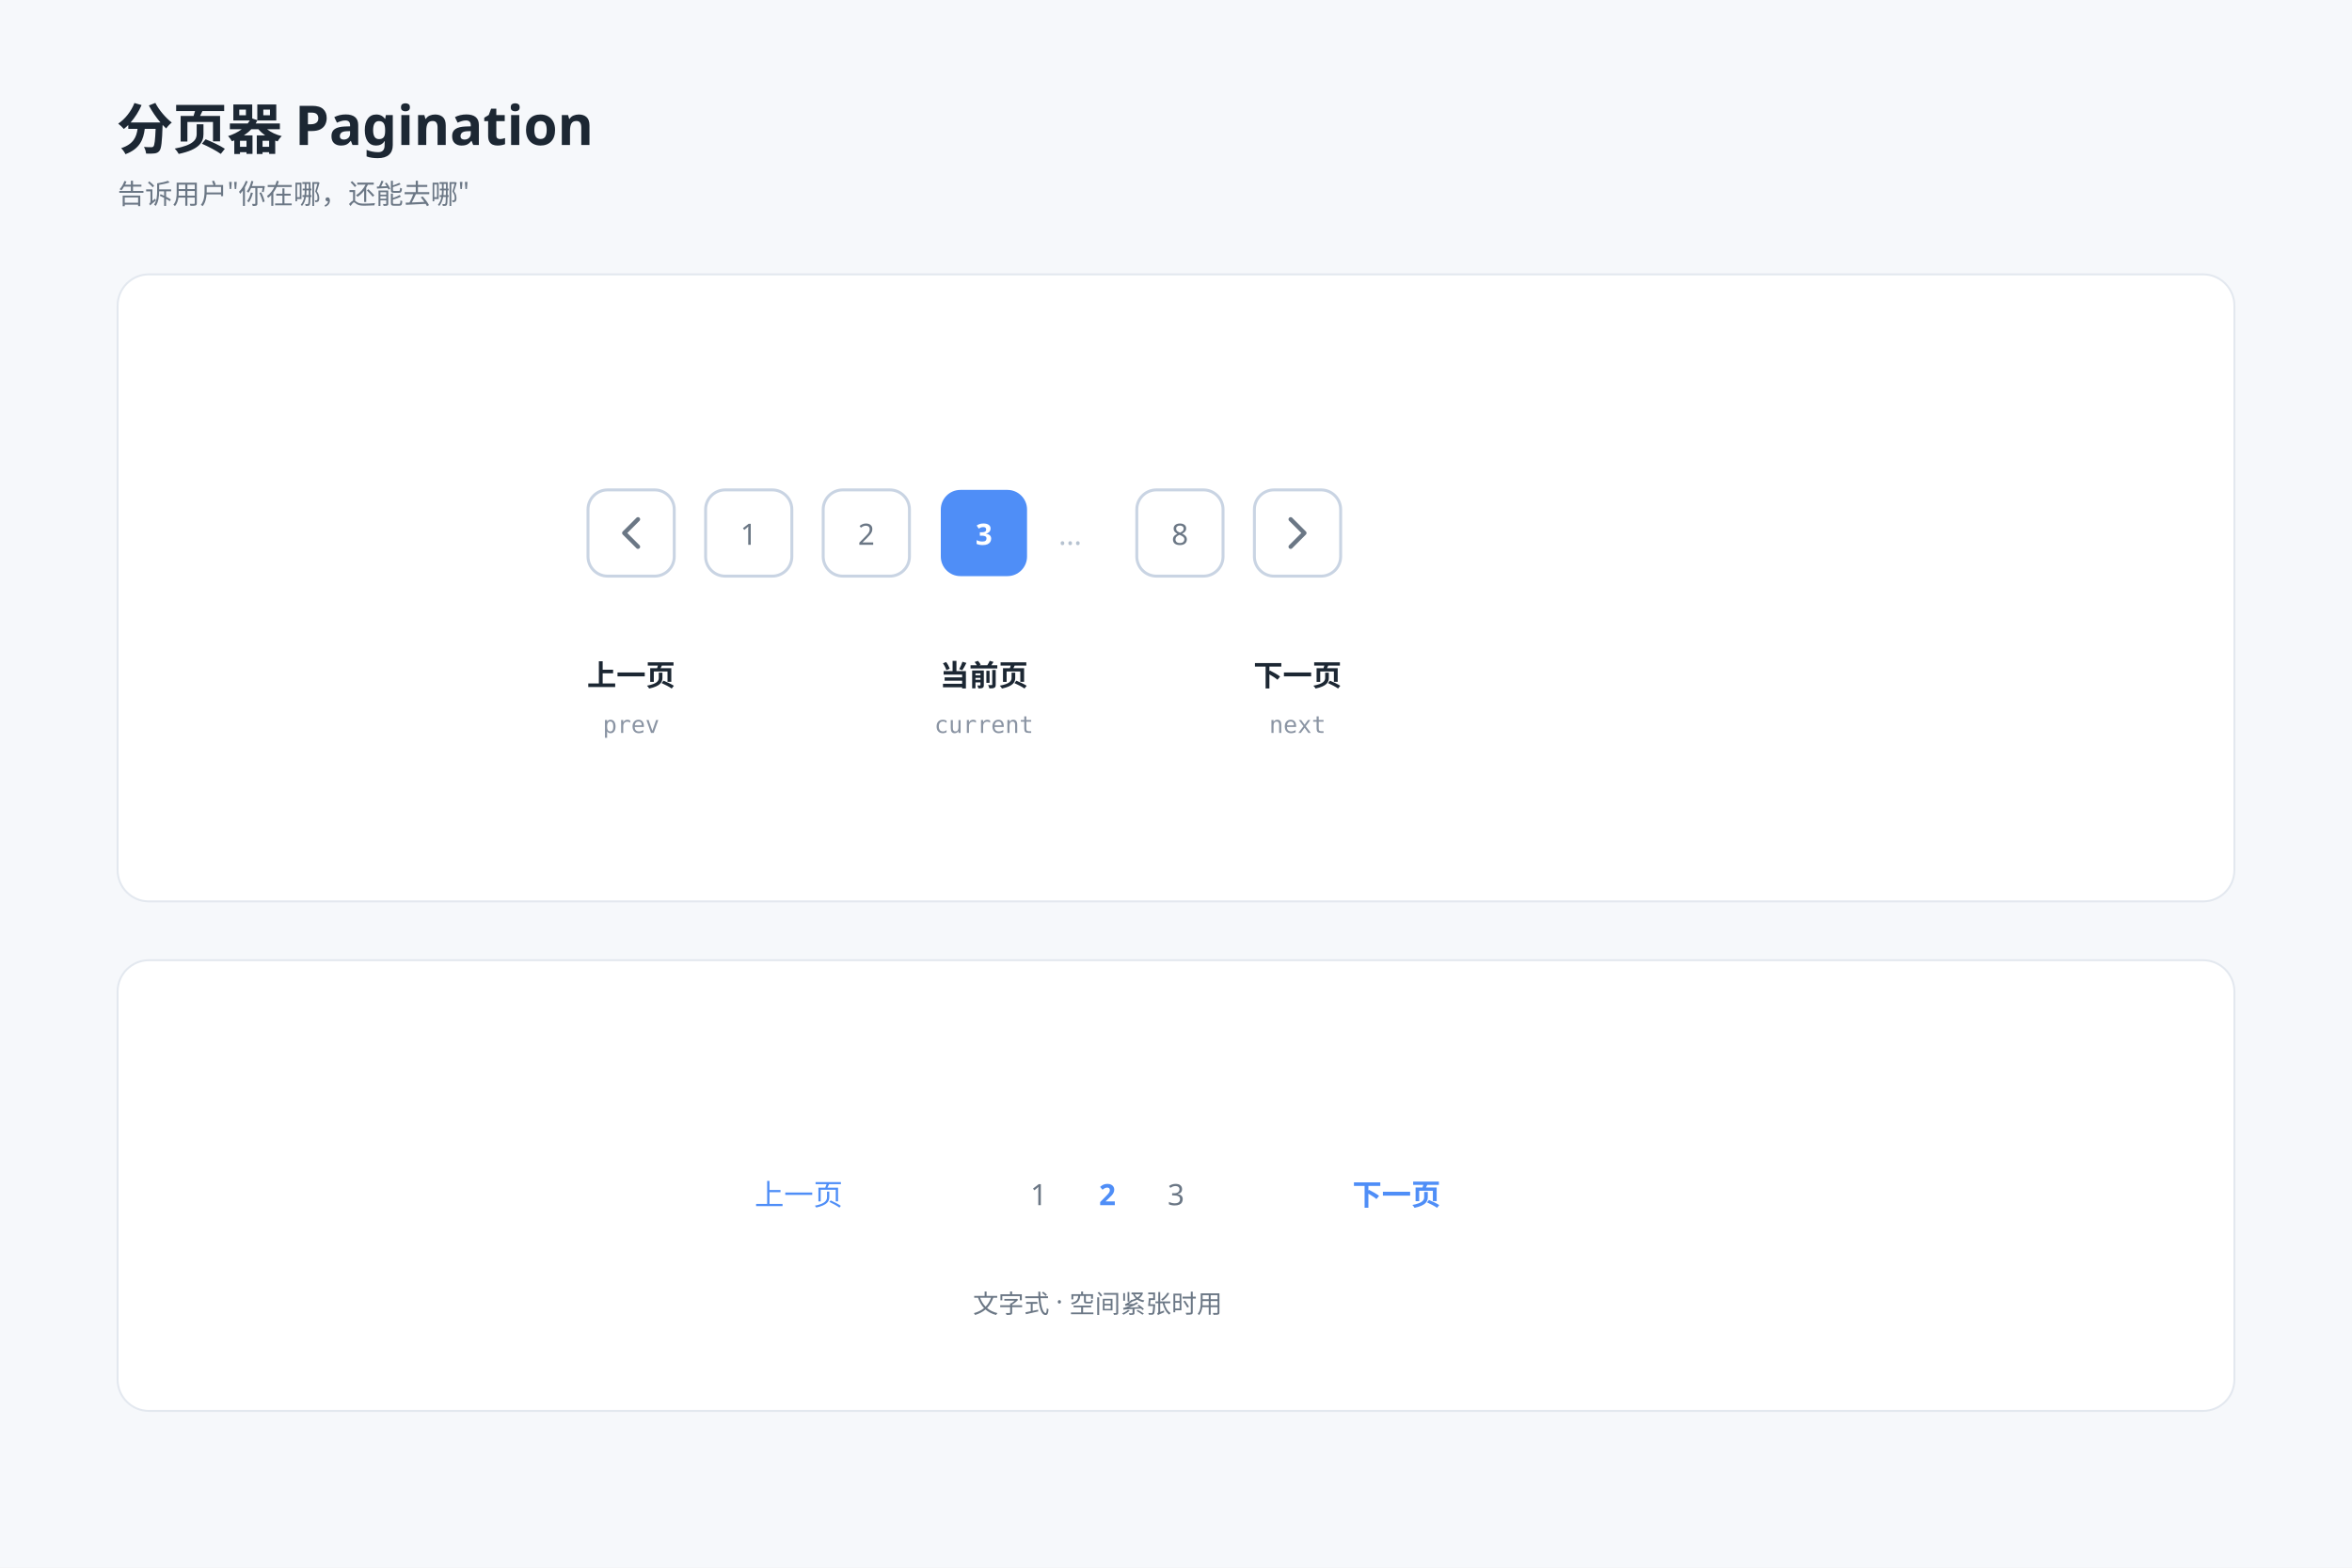
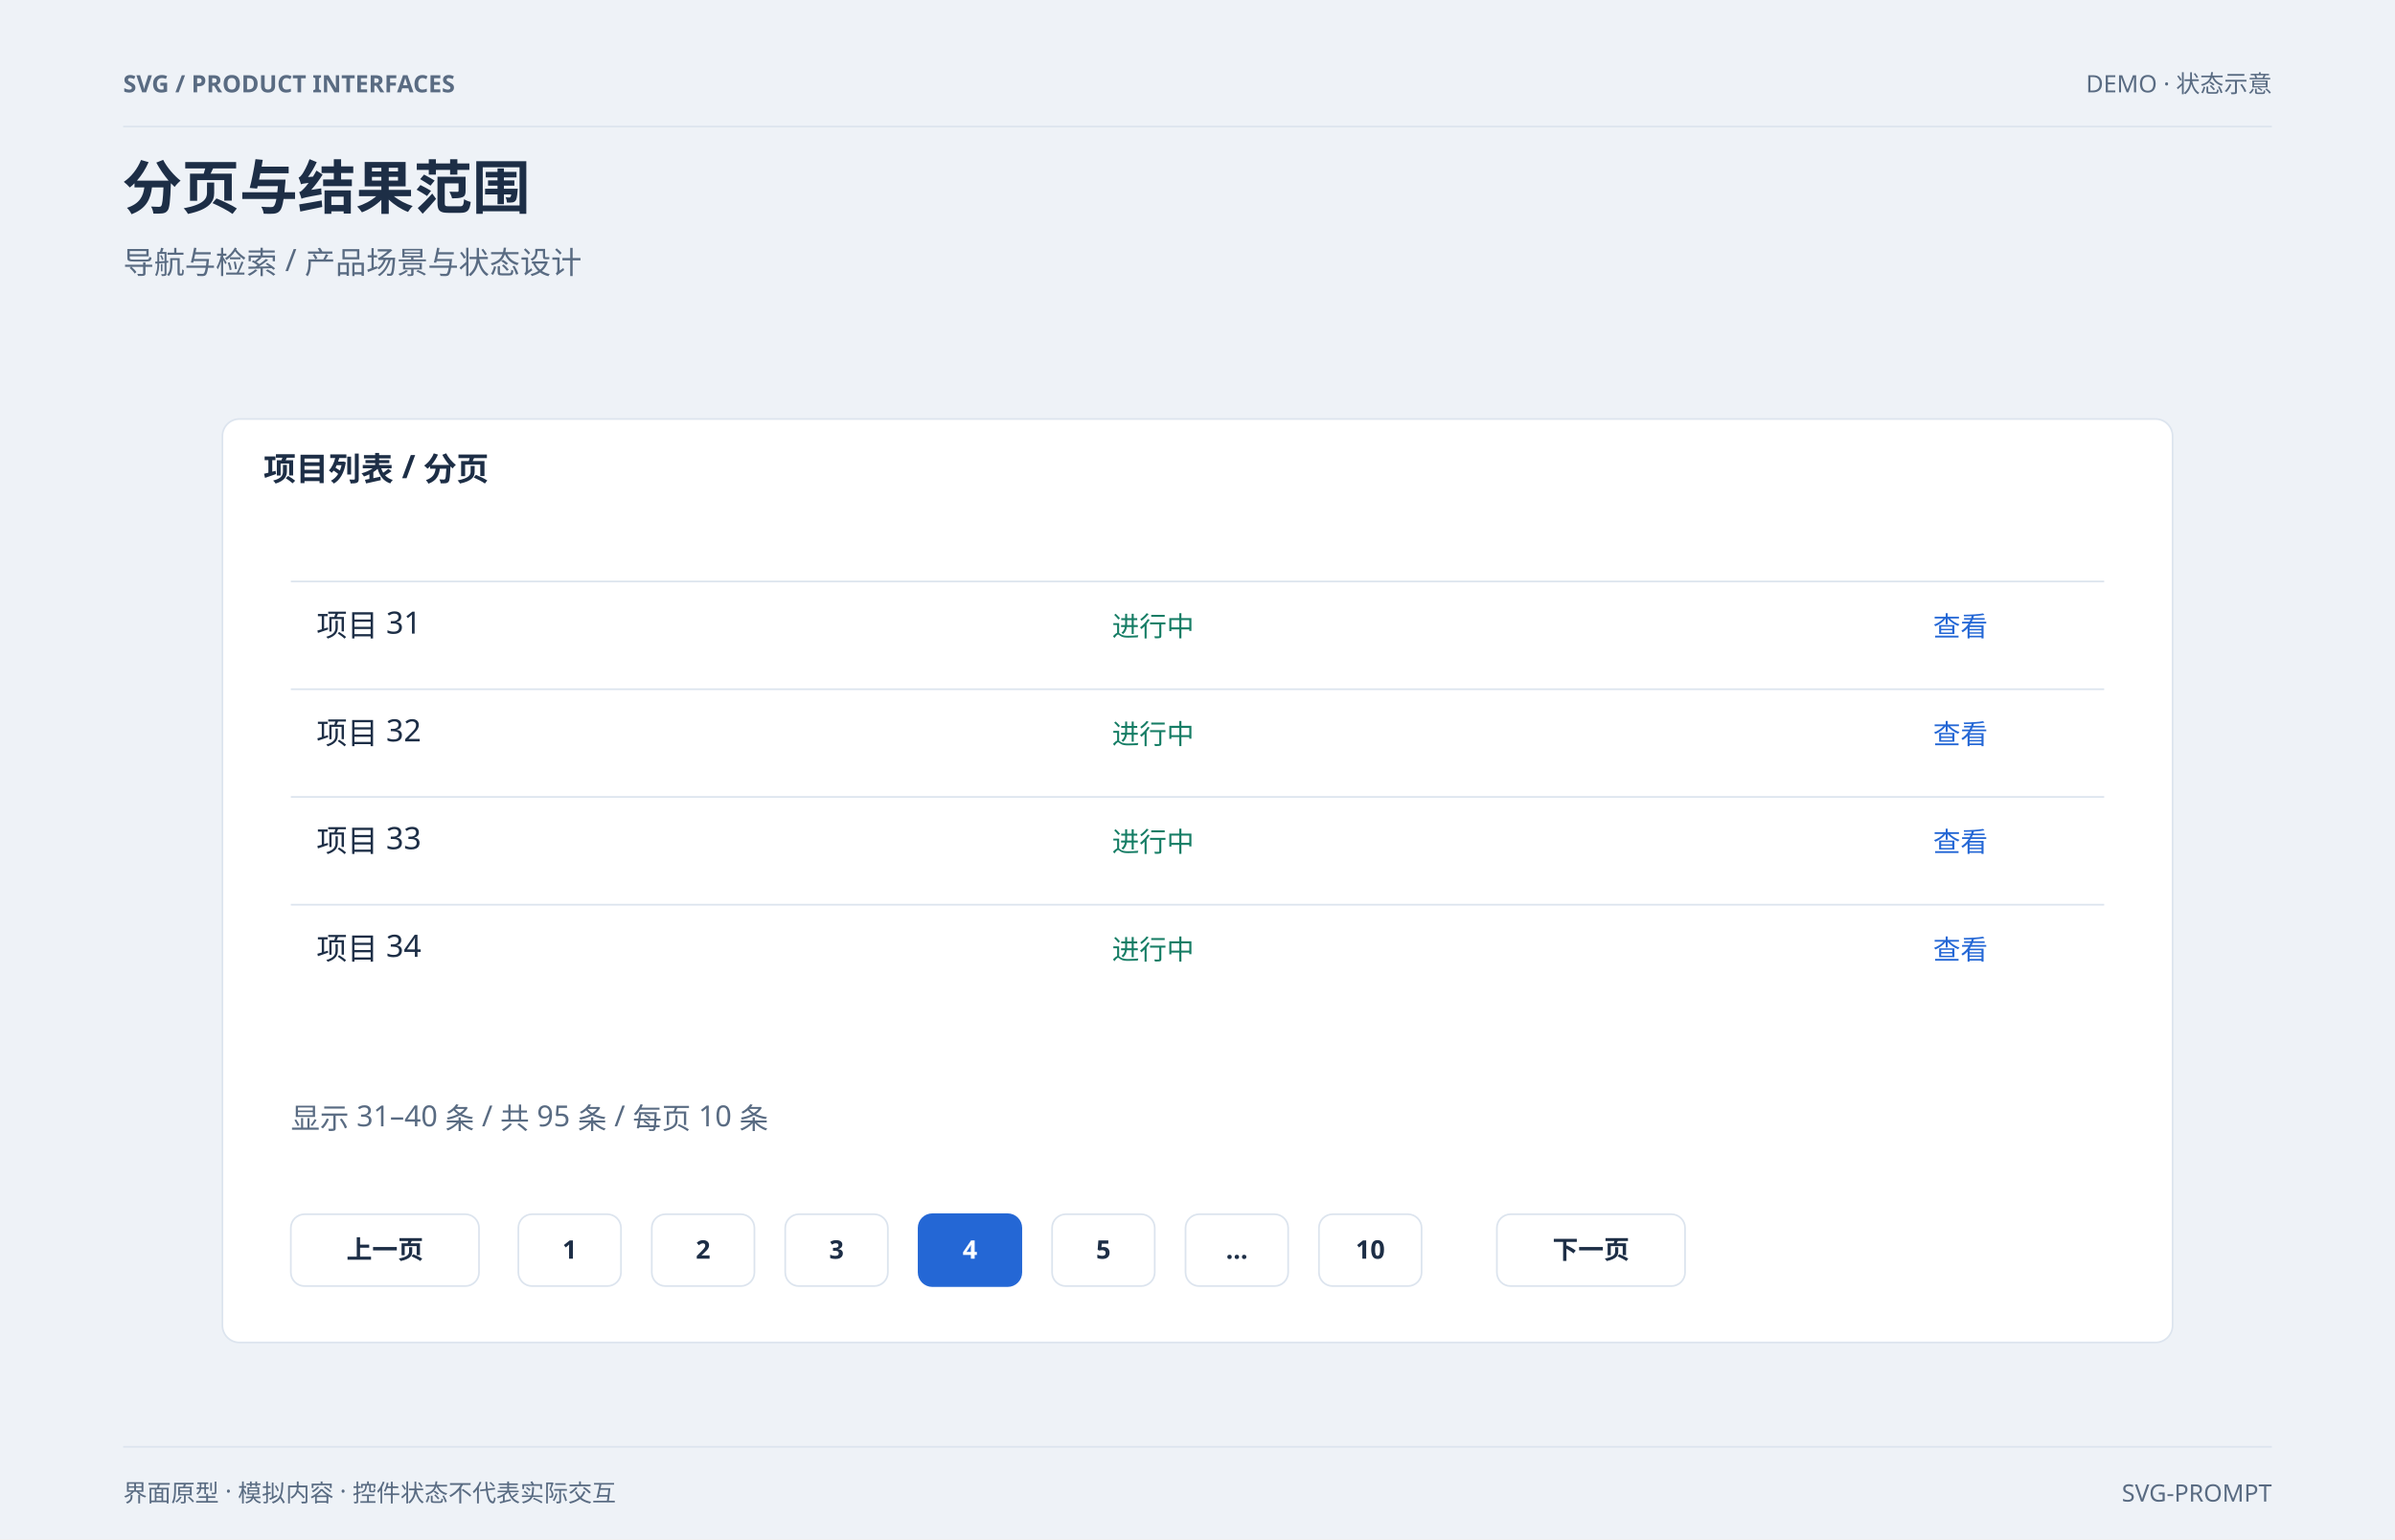
- <svg xmlns="http://www.w3.org/2000/svg" width="1200" height="800" viewBox="0 0 1200 800" font-family="PingFang SC, Hiragino Sans GB, Microsoft YaHei, sans-serif">
-   <rect width="1200" height="800" fill="#f6f8fb" />
-   <text x="60" y="76" font-size="28" font-weight="700" fill="#1c2733">分页器 Pagination</text>
-   <text x="60" y="104" font-size="14" fill="#6b7785">告诉用户"你在哪，还能去哪"</text>
-   <g>
-     <rect x="60" y="140" width="1080" height="320" rx="16" fill="#ffffff" stroke="#e3e8ef" />
-     <rect x="300" y="250" width="44" height="44" rx="10" fill="#fff" stroke="#c9d4e3" stroke-width="1.5" />
-     <text x="322" y="278" font-size="15" fill="#6b7785" text-anchor="middle" />
-     <path d="M 325.5 265 L 318.5 272 L 325.5 279" fill="none" stroke="#6b7785" stroke-width="2.2" stroke-linecap="round" stroke-linejoin="round" />
-     <rect x="360" y="250" width="44" height="44" rx="10" fill="#fff" stroke="#c9d4e3" stroke-width="1.5" />
-     <text x="382" y="278" font-size="15" fill="#6b7785" text-anchor="middle">1</text>
-     <rect x="420" y="250" width="44" height="44" rx="10" fill="#fff" stroke="#c9d4e3" stroke-width="1.5" />
-     <text x="442" y="278" font-size="15" fill="#6b7785" text-anchor="middle">2</text>
-     <rect x="480" y="250" width="44" height="44" rx="10" fill="#4f8ef7" />
-     <text x="502" y="278" font-size="15" fill="#fff" text-anchor="middle" font-weight="700">3</text>
-     <text x="546" y="278" font-size="15" fill="#b6c2d0" text-anchor="middle">…</text>
-     <rect x="580" y="250" width="44" height="44" rx="10" fill="#fff" stroke="#c9d4e3" stroke-width="1.5" />
-     <text x="602" y="278" font-size="15" fill="#6b7785" text-anchor="middle">8</text>
-     <rect x="640" y="250" width="44" height="44" rx="10" fill="#fff" stroke="#c9d4e3" stroke-width="1.5" />
-     <text x="662" y="278" font-size="15" fill="#6b7785" text-anchor="middle" />
-     <path d="M 658.5 265 L 665.5 272 L 658.5 279" fill="none" stroke="#6b7785" stroke-width="2.2" stroke-linecap="round" stroke-linejoin="round" />
-     <text x="322" y="350" font-size="15" fill="#1c2733" text-anchor="middle" font-weight="600">上一页</text>
-     <text x="322" y="374" font-size="12" fill="#8a94a3" text-anchor="middle" font-family="SFMono-Regular, Menlo, monospace">prev</text>
-     <text x="502" y="350" font-size="15" fill="#1c2733" text-anchor="middle" font-weight="600">当前页</text>
-     <text x="502" y="374" font-size="12" fill="#8a94a3" text-anchor="middle" font-family="SFMono-Regular, Menlo, monospace">current</text>
-     <text x="662" y="350" font-size="15" fill="#1c2733" text-anchor="middle" font-weight="600">下一页</text>
-     <text x="662" y="374" font-size="12" fill="#8a94a3" text-anchor="middle" font-family="SFMono-Regular, Menlo, monospace">next</text>
-   </g>
-   <g>
-     <rect x="60" y="490" width="1080" height="230" rx="16" fill="#ffffff" stroke="#e3e8ef" />
-     <text x="430" y="615" font-size="15" fill="#4f8ef7" text-anchor="end">上一页</text>
-     <text x="530" y="615" font-size="15" fill="#6b7785" text-anchor="middle">1</text>
-     <text x="565" y="615" font-size="15" fill="#4f8ef7" text-anchor="middle" font-weight="700">2</text>
-     <text x="600" y="615" font-size="15" fill="#6b7785" text-anchor="middle">3</text>
-     <text x="690" y="615" font-size="15" fill="#4f8ef7" text-anchor="start" font-weight="600">下一页</text>
-     <text x="560" y="670" font-size="13" fill="#6b7785" text-anchor="middle">文字式 · 空间紧张时用</text>
-   </g>
+ <svg xmlns="http://www.w3.org/2000/svg" width="1400" height="900" viewBox="0 0 1400 900" font-family="PingFang SC, Microsoft YaHei, sans-serif" role="img" aria-labelledby="title desc">
+   <rect x="0.000" y="0.000" width="1400.000" height="900.000" rx="0" fill="#eef2f7" />
+   <text x="72.000" y="54.000" font-size="14" fill="#596b82" text-anchor="start" font-weight="600">SVG / PRODUCT INTERFACES</text>
+   <text x="1328.000" y="54.000" font-size="14" fill="#596b82" text-anchor="end" font-weight="400">DEMO · 状态示意</text>
+   <line x1="72.000" y1="74.000" x2="1328.000" y2="74.000" stroke="#dce4ee" stroke-width="1" />
+   <text x="72.000" y="122.000" font-size="34" fill="#1d2e46" text-anchor="start" font-weight="700">分页与结果范围</text>
+   <text x="72.000" y="160.000" font-size="18" fill="#596b82" text-anchor="start" font-weight="400">导航与检索 / 产品场景与状态设计</text>
+   <line x1="72.000" y1="846.000" x2="1328.000" y2="846.000" stroke="#dce4ee" stroke-width="1" />
+   <text x="72.000" y="878.000" font-size="14" fill="#596b82" text-anchor="start" font-weight="400">界面原型 · 模拟内容 · 控件状态不代表实际交互</text>
+   <text x="1328.000" y="878.000" font-size="14" fill="#596b82" text-anchor="end" font-weight="400">SVG-PROMPT</text>
+   <rect x="130.000" y="245.000" width="1140.000" height="540.000" rx="10" fill="#ffffff" stroke="#dce4ee" />
+   <text x="154.000" y="281.000" font-size="19" fill="#1d2e46" text-anchor="start" font-weight="600">项目列表 / 分页</text>
+   <line x1="170.000" y1="340.000" x2="1230.000" y2="340.000" stroke="#dce4ee" stroke-width="1" />
+   <text x="185.000" y="372.000" font-size="18" fill="#1d2e46" text-anchor="start" font-weight="400">项目 31</text>
+   <text x="650.000" y="372.000" font-size="16" fill="#167d65" text-anchor="start" font-weight="400">进行中</text>
+   <text x="1130.000" y="372.000" font-size="16" fill="#2467d5" text-anchor="start" font-weight="400">查看</text>
+   <line x1="170.000" y1="403.000" x2="1230.000" y2="403.000" stroke="#dce4ee" stroke-width="1" />
+   <text x="185.000" y="435.000" font-size="18" fill="#1d2e46" text-anchor="start" font-weight="400">项目 32</text>
+   <text x="650.000" y="435.000" font-size="16" fill="#167d65" text-anchor="start" font-weight="400">进行中</text>
+   <text x="1130.000" y="435.000" font-size="16" fill="#2467d5" text-anchor="start" font-weight="400">查看</text>
+   <line x1="170.000" y1="466.000" x2="1230.000" y2="466.000" stroke="#dce4ee" stroke-width="1" />
+   <text x="185.000" y="498.000" font-size="18" fill="#1d2e46" text-anchor="start" font-weight="400">项目 33</text>
+   <text x="650.000" y="498.000" font-size="16" fill="#167d65" text-anchor="start" font-weight="400">进行中</text>
+   <text x="1130.000" y="498.000" font-size="16" fill="#2467d5" text-anchor="start" font-weight="400">查看</text>
+   <line x1="170.000" y1="529.000" x2="1230.000" y2="529.000" stroke="#dce4ee" stroke-width="1" />
+   <text x="185.000" y="561.000" font-size="18" fill="#1d2e46" text-anchor="start" font-weight="400">项目 34</text>
+   <text x="650.000" y="561.000" font-size="16" fill="#167d65" text-anchor="start" font-weight="400">进行中</text>
+   <text x="1130.000" y="561.000" font-size="16" fill="#2467d5" text-anchor="start" font-weight="400">查看</text>
+   <text x="170.000" y="660.000" font-size="17" fill="#596b82" text-anchor="start" font-weight="400">显示 31–40 条 / 共 95 条 / 每页 10 条</text>
+   <rect x="170.000" y="710.000" width="110.000" height="42.000" rx="8" fill="#ffffff" stroke="#dce4ee" data-control="button" data-state="default" />
+   <text x="225.000" y="736.000" font-size="15" fill="#1d2e46" text-anchor="middle" font-weight="600">上一页</text>
+   <rect x="303.000" y="710.000" width="60.000" height="42.000" rx="8" fill="#ffffff" stroke="#dce4ee" data-control="button" data-state="default" />
+   <text x="333.000" y="736.000" font-size="15" fill="#1d2e46" text-anchor="middle" font-weight="600">1</text>
+   <rect x="381.000" y="710.000" width="60.000" height="42.000" rx="8" fill="#ffffff" stroke="#dce4ee" data-control="button" data-state="default" />
+   <text x="411.000" y="736.000" font-size="15" fill="#1d2e46" text-anchor="middle" font-weight="600">2</text>
+   <rect x="459.000" y="710.000" width="60.000" height="42.000" rx="8" fill="#ffffff" stroke="#dce4ee" data-control="button" data-state="default" />
+   <text x="489.000" y="736.000" font-size="15" fill="#1d2e46" text-anchor="middle" font-weight="600">3</text>
+   <rect x="537.000" y="710.000" width="60.000" height="42.000" rx="8" fill="#2467d5" stroke="#2467d5" data-control="button" data-state="default" />
+   <text x="567.000" y="736.000" font-size="15" fill="#fff" text-anchor="middle" font-weight="600">4</text>
+   <rect x="615.000" y="710.000" width="60.000" height="42.000" rx="8" fill="#ffffff" stroke="#dce4ee" data-control="button" data-state="default" />
+   <text x="645.000" y="736.000" font-size="15" fill="#1d2e46" text-anchor="middle" font-weight="600">5</text>
+   <rect x="693.000" y="710.000" width="60.000" height="42.000" rx="8" fill="#ffffff" stroke="#dce4ee" data-control="button" data-state="default" />
+   <text x="723.000" y="736.000" font-size="15" fill="#1d2e46" text-anchor="middle" font-weight="600">…</text>
+   <rect x="771.000" y="710.000" width="60.000" height="42.000" rx="8" fill="#ffffff" stroke="#dce4ee" data-control="button" data-state="default" />
+   <text x="801.000" y="736.000" font-size="15" fill="#1d2e46" text-anchor="middle" font-weight="600">10</text>
+   <rect x="875.000" y="710.000" width="110.000" height="42.000" rx="8" fill="#ffffff" stroke="#dce4ee" data-control="button" data-state="default" />
+   <text x="930.000" y="736.000" font-size="15" fill="#1d2e46" text-anchor="middle" font-weight="600">下一页</text>
</svg>
